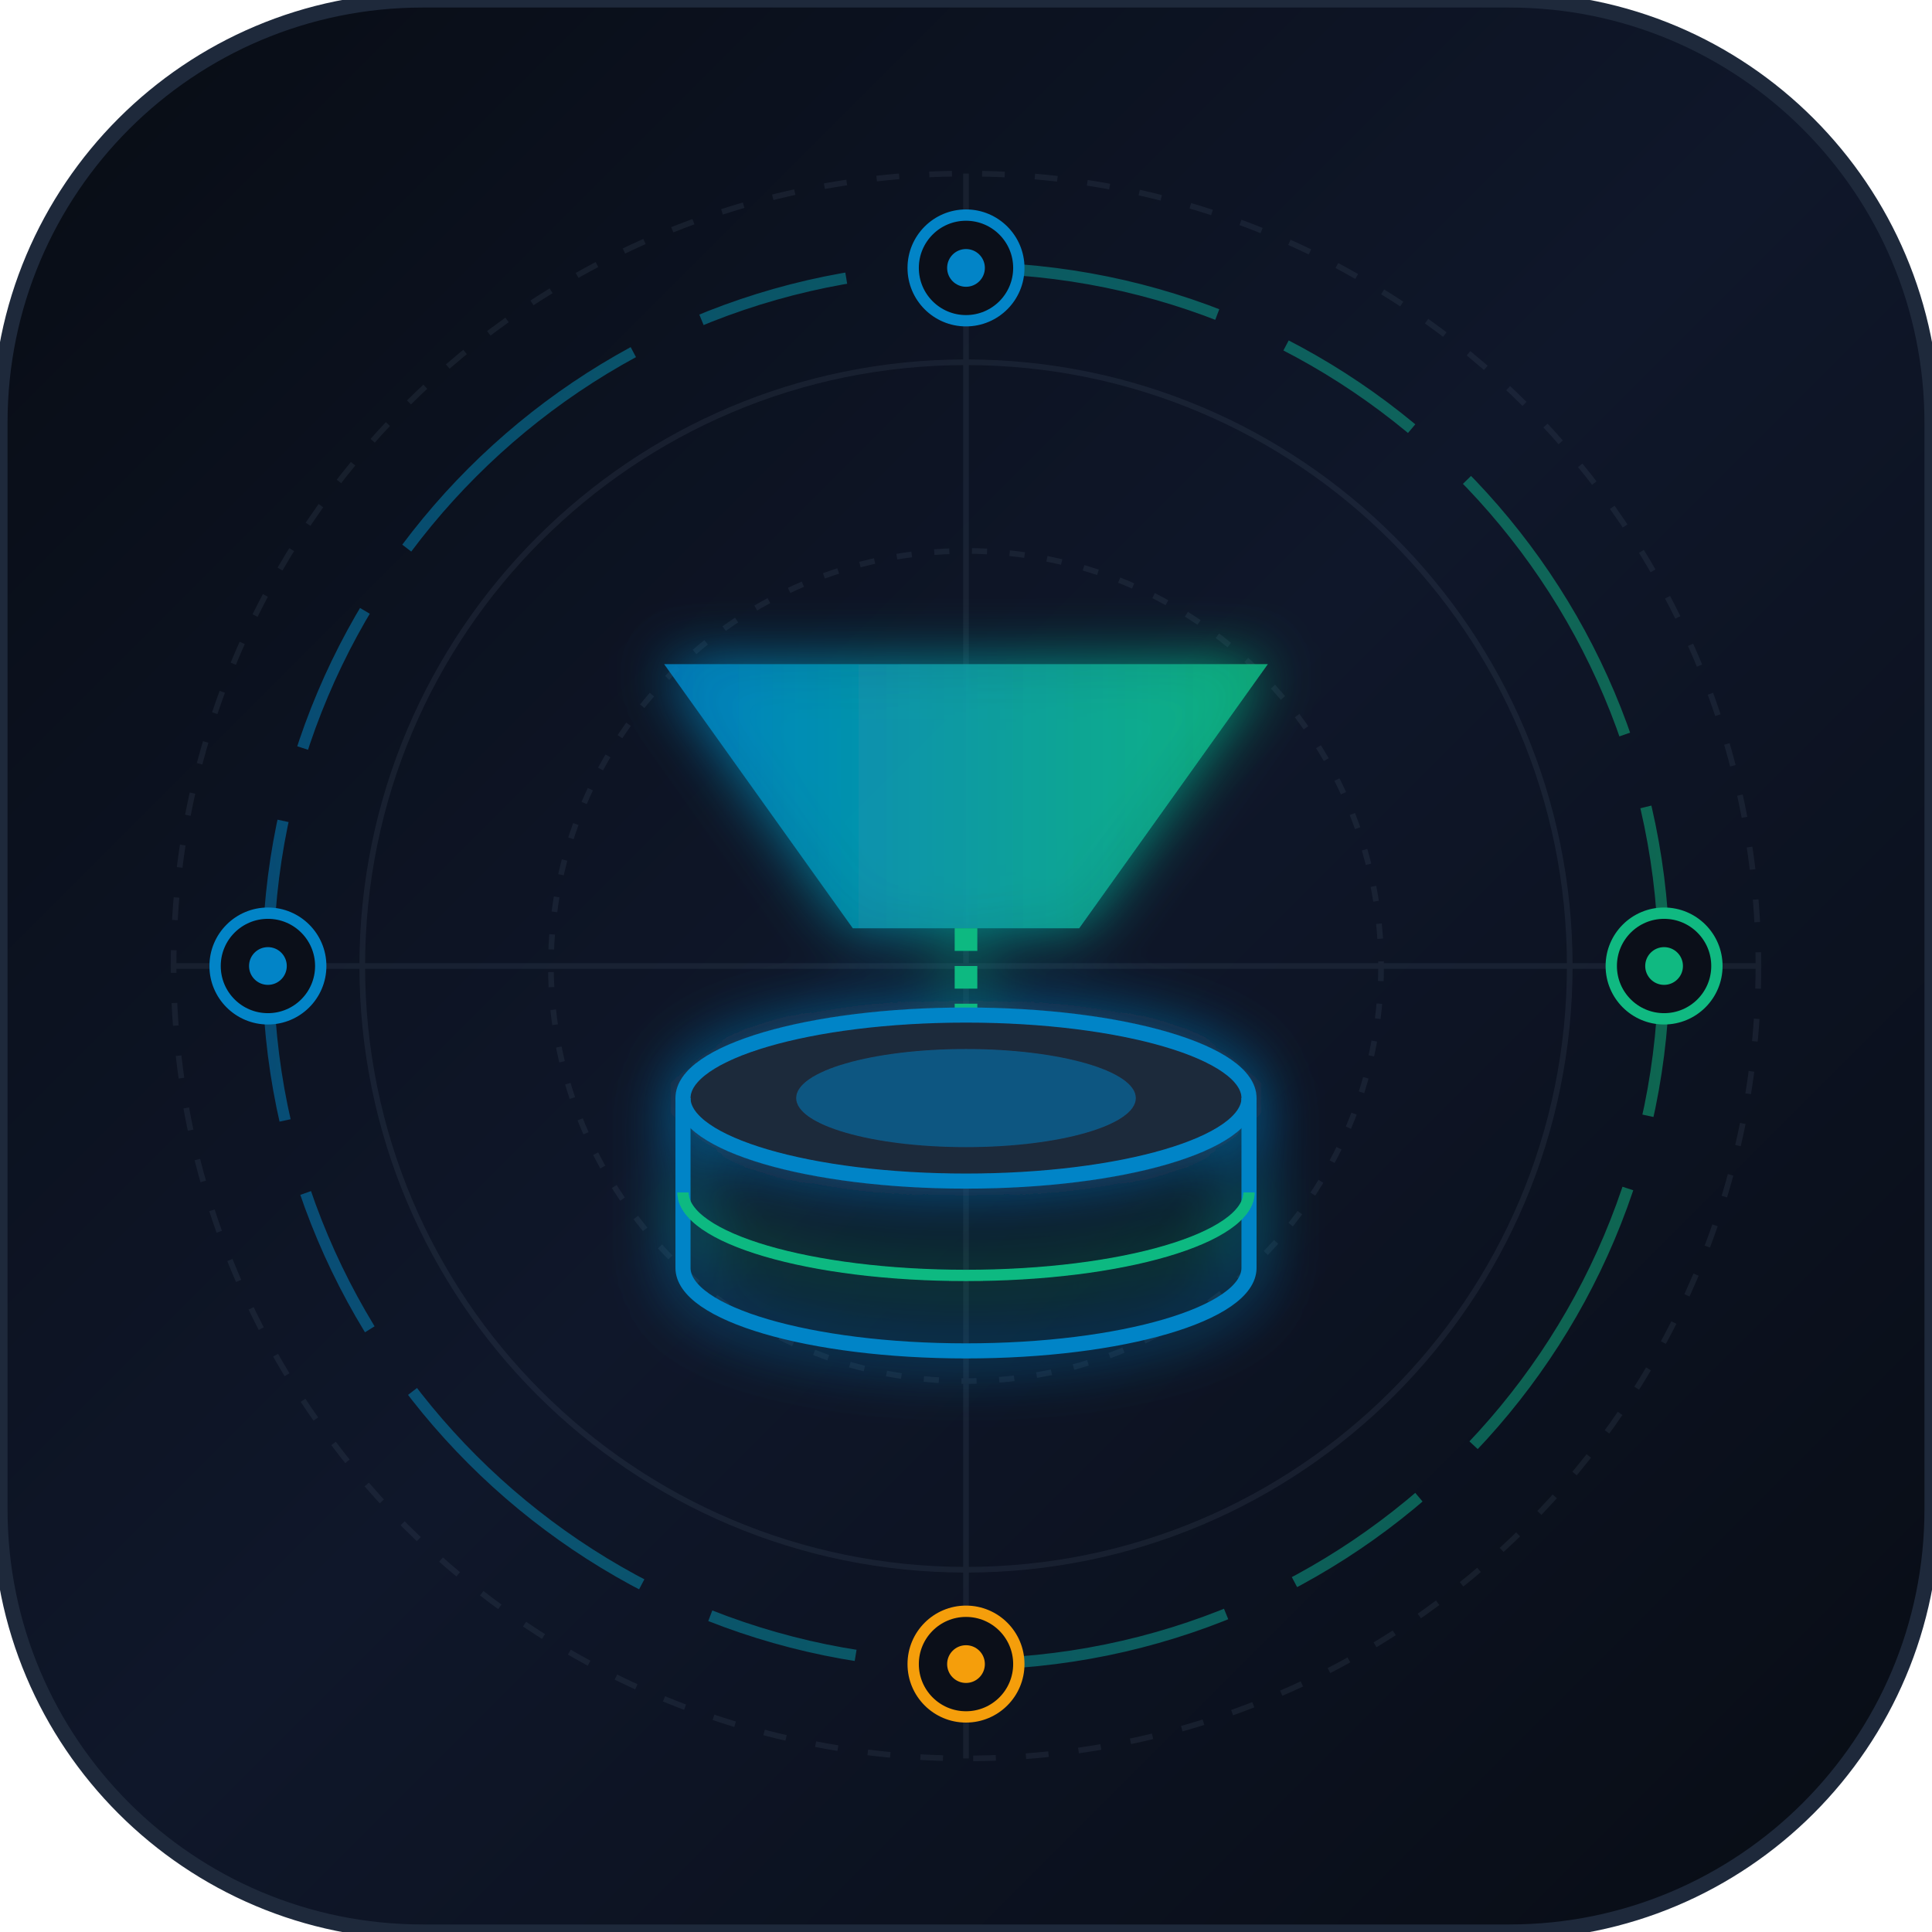
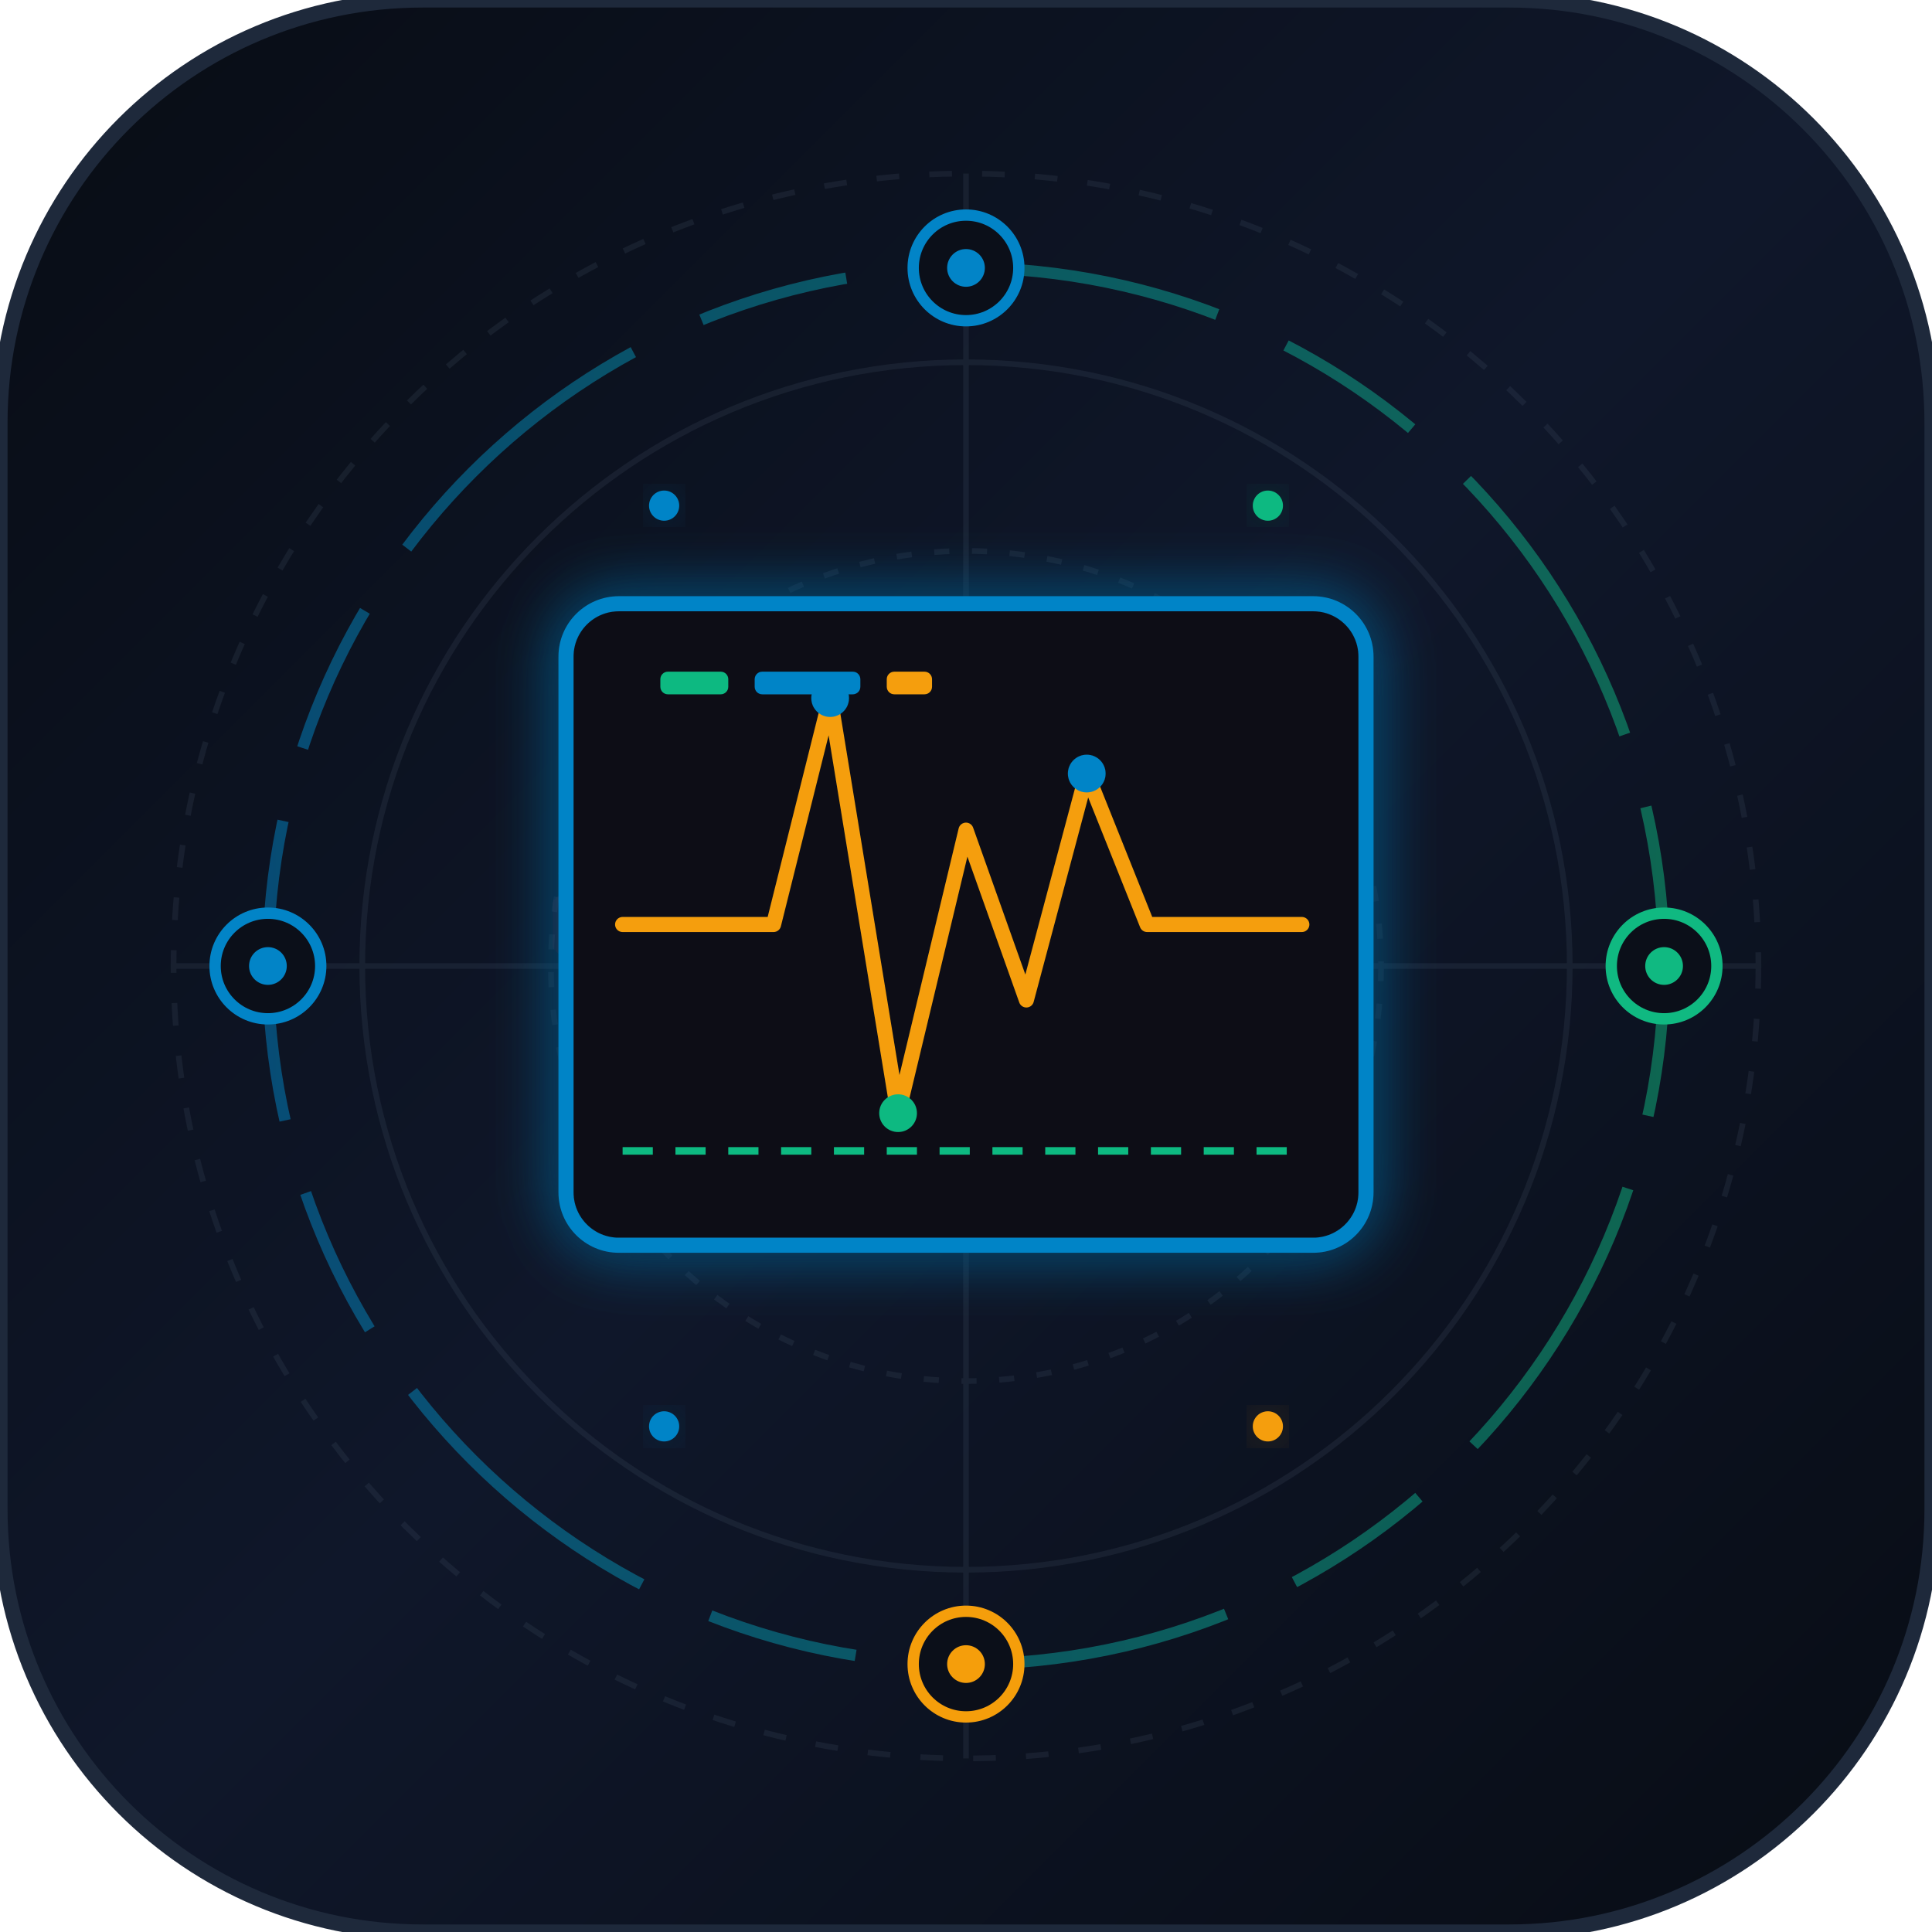
<svg xmlns="http://www.w3.org/2000/svg" viewBox="0 0 512 512" width="100%" height="100%">
  <defs>
    <linearGradient id="bg-grad" x1="0%" y1="0%" x2="100%" y2="100%">
      <stop offset="0%" stop-color="#080C14" />
      <stop offset="50%" stop-color="#0F172A" />
      <stop offset="100%" stop-color="#080C14" />
+     </linearGradient>
+     <linearGradient id="primary-grad" x1="0%" y1="0%" x2="100%" y2="100%">
+       <stop offset="0%" stop-color="#0284C7" />
+       <stop offset="50%" stop-color="#10B981" />
+       <stop offset="100%" stop-color="#F59E0B" />
    </linearGradient>
    <linearGradient id="accent-cyan" x1="0%" y1="0%" x2="100%" y2="0%">
      <stop offset="0%" stop-color="#0284C7" />
      <stop offset="100%" stop-color="#10B981" />
    </linearGradient>
    <filter id="glow" x="-20%" y="-20%" width="140%" height="140%">
      <feGaussianBlur stdDeviation="8" result="blur" />
      <feComposite in="SourceGraphic" in2="blur" operator="over" />
    </filter>
  </defs>
  <rect width="512" height="512" rx="112" fill="url(#bg-grad)" stroke="#1E293B" stroke-width="4" />
  <g opacity="0.2" stroke="#475569" stroke-width="1.5">
    <circle cx="256" cy="256" r="210" fill="none" stroke-dasharray="6 8" />
    <circle cx="256" cy="256" r="160" fill="none" />
    <circle cx="256" cy="256" r="110" fill="none" stroke-dasharray="4 6" />
    <line x1="256" y1="46" x2="256" y2="466" />
    <line x1="46" y1="256" x2="466" y2="256" />
  </g>
  <circle cx="256" cy="256" r="185" fill="none" stroke="url(#accent-cyan)" stroke-width="3" opacity="0.5" stroke-dasharray="40 20 80 20" />
  <g fill="#0B0F19" stroke-width="3">
    <circle cx="256" cy="71" r="14" stroke="#0284C7" />
    <circle cx="256" cy="71" r="5" fill="#0284C7" />
    <circle cx="441" cy="256" r="14" stroke="#10B981" />
    <circle cx="441" cy="256" r="5" fill="#10B981" />
    <circle cx="256" cy="441" r="14" stroke="#F59E0B" />
    <circle cx="256" cy="441" r="5" fill="#F59E0B" />
    <circle cx="71" cy="256" r="14" stroke="#0284C7" />
    <circle cx="71" cy="256" r="5" fill="#0284C7" />
  </g>
-   <g transform="translate(156, 156)" filter="url(#glow)">
-     <path d="M 20 20 L 180 20 L 130 90 L 70 90 Z" fill="url(#accent-cyan)" opacity="0.85" />
-     <line x1="100" y1="90" x2="100" y2="120" stroke="#10B981" stroke-width="6" stroke-dasharray="6 4" />
-     <ellipse cx="100" cy="135" rx="75" ry="22" fill="#1E293B" stroke="#0284C7" stroke-width="4" />
-     <path d="M 25 135 v 45 c 0 12.1 33.6 22 75 22 s 75 -9.9 75 -22 v -45" fill="none" stroke="#0284C7" stroke-width="4" />
-     <path d="M 25 160 c 0 12.1 33.6 22 75 22 s 75 -9.9 75 -22" fill="none" stroke="#10B981" stroke-width="3" />
-     <ellipse cx="100" cy="135" rx="45" ry="13" fill="#0284C7" opacity="0.5" />
+   <g filter="url(#glow)">
+     <rect x="150" y="160" width="212" height="170" rx="14" fill="#0B0F19" stroke="#0284C7" stroke-width="4" />
+     <path d="M 165 245 L 205 245 L 220 185 L 238 295 L 256 220 L 272 265 L 288 205 L 304 245 L 345 245" fill="none" stroke="#F59E0B" stroke-width="4" stroke-linecap="round" stroke-linejoin="round" />
+     <circle cx="220" cy="185" r="5" fill="#0284C7" />
+     <circle cx="238" cy="295" r="5" fill="#10B981" />
+     <circle cx="288" cy="205" r="5" fill="#0284C7" />
+     <rect x="175" y="178" width="18" height="6" rx="2" fill="#10B981" />
+     <rect x="200" y="178" width="28" height="6" rx="2" fill="#0284C7" />
+     <rect x="235" y="178" width="12" height="6" rx="2" fill="#F59E0B" />
+     <line x1="165" y1="305" x2="345" y2="305" stroke="#10B981" stroke-width="2" stroke-dasharray="8 6" />
  </g>
+   <circle cx="176" cy="134" r="4" fill="#0284C7" filter="url(#glow)" />
+   <circle cx="336" cy="134" r="4" fill="#10B981" filter="url(#glow)" />
+   <circle cx="336" cy="378" r="4" fill="#F59E0B" filter="url(#glow)" />
+   <circle cx="176" cy="378" r="4" fill="#0284C7" filter="url(#glow)" />
</svg>
